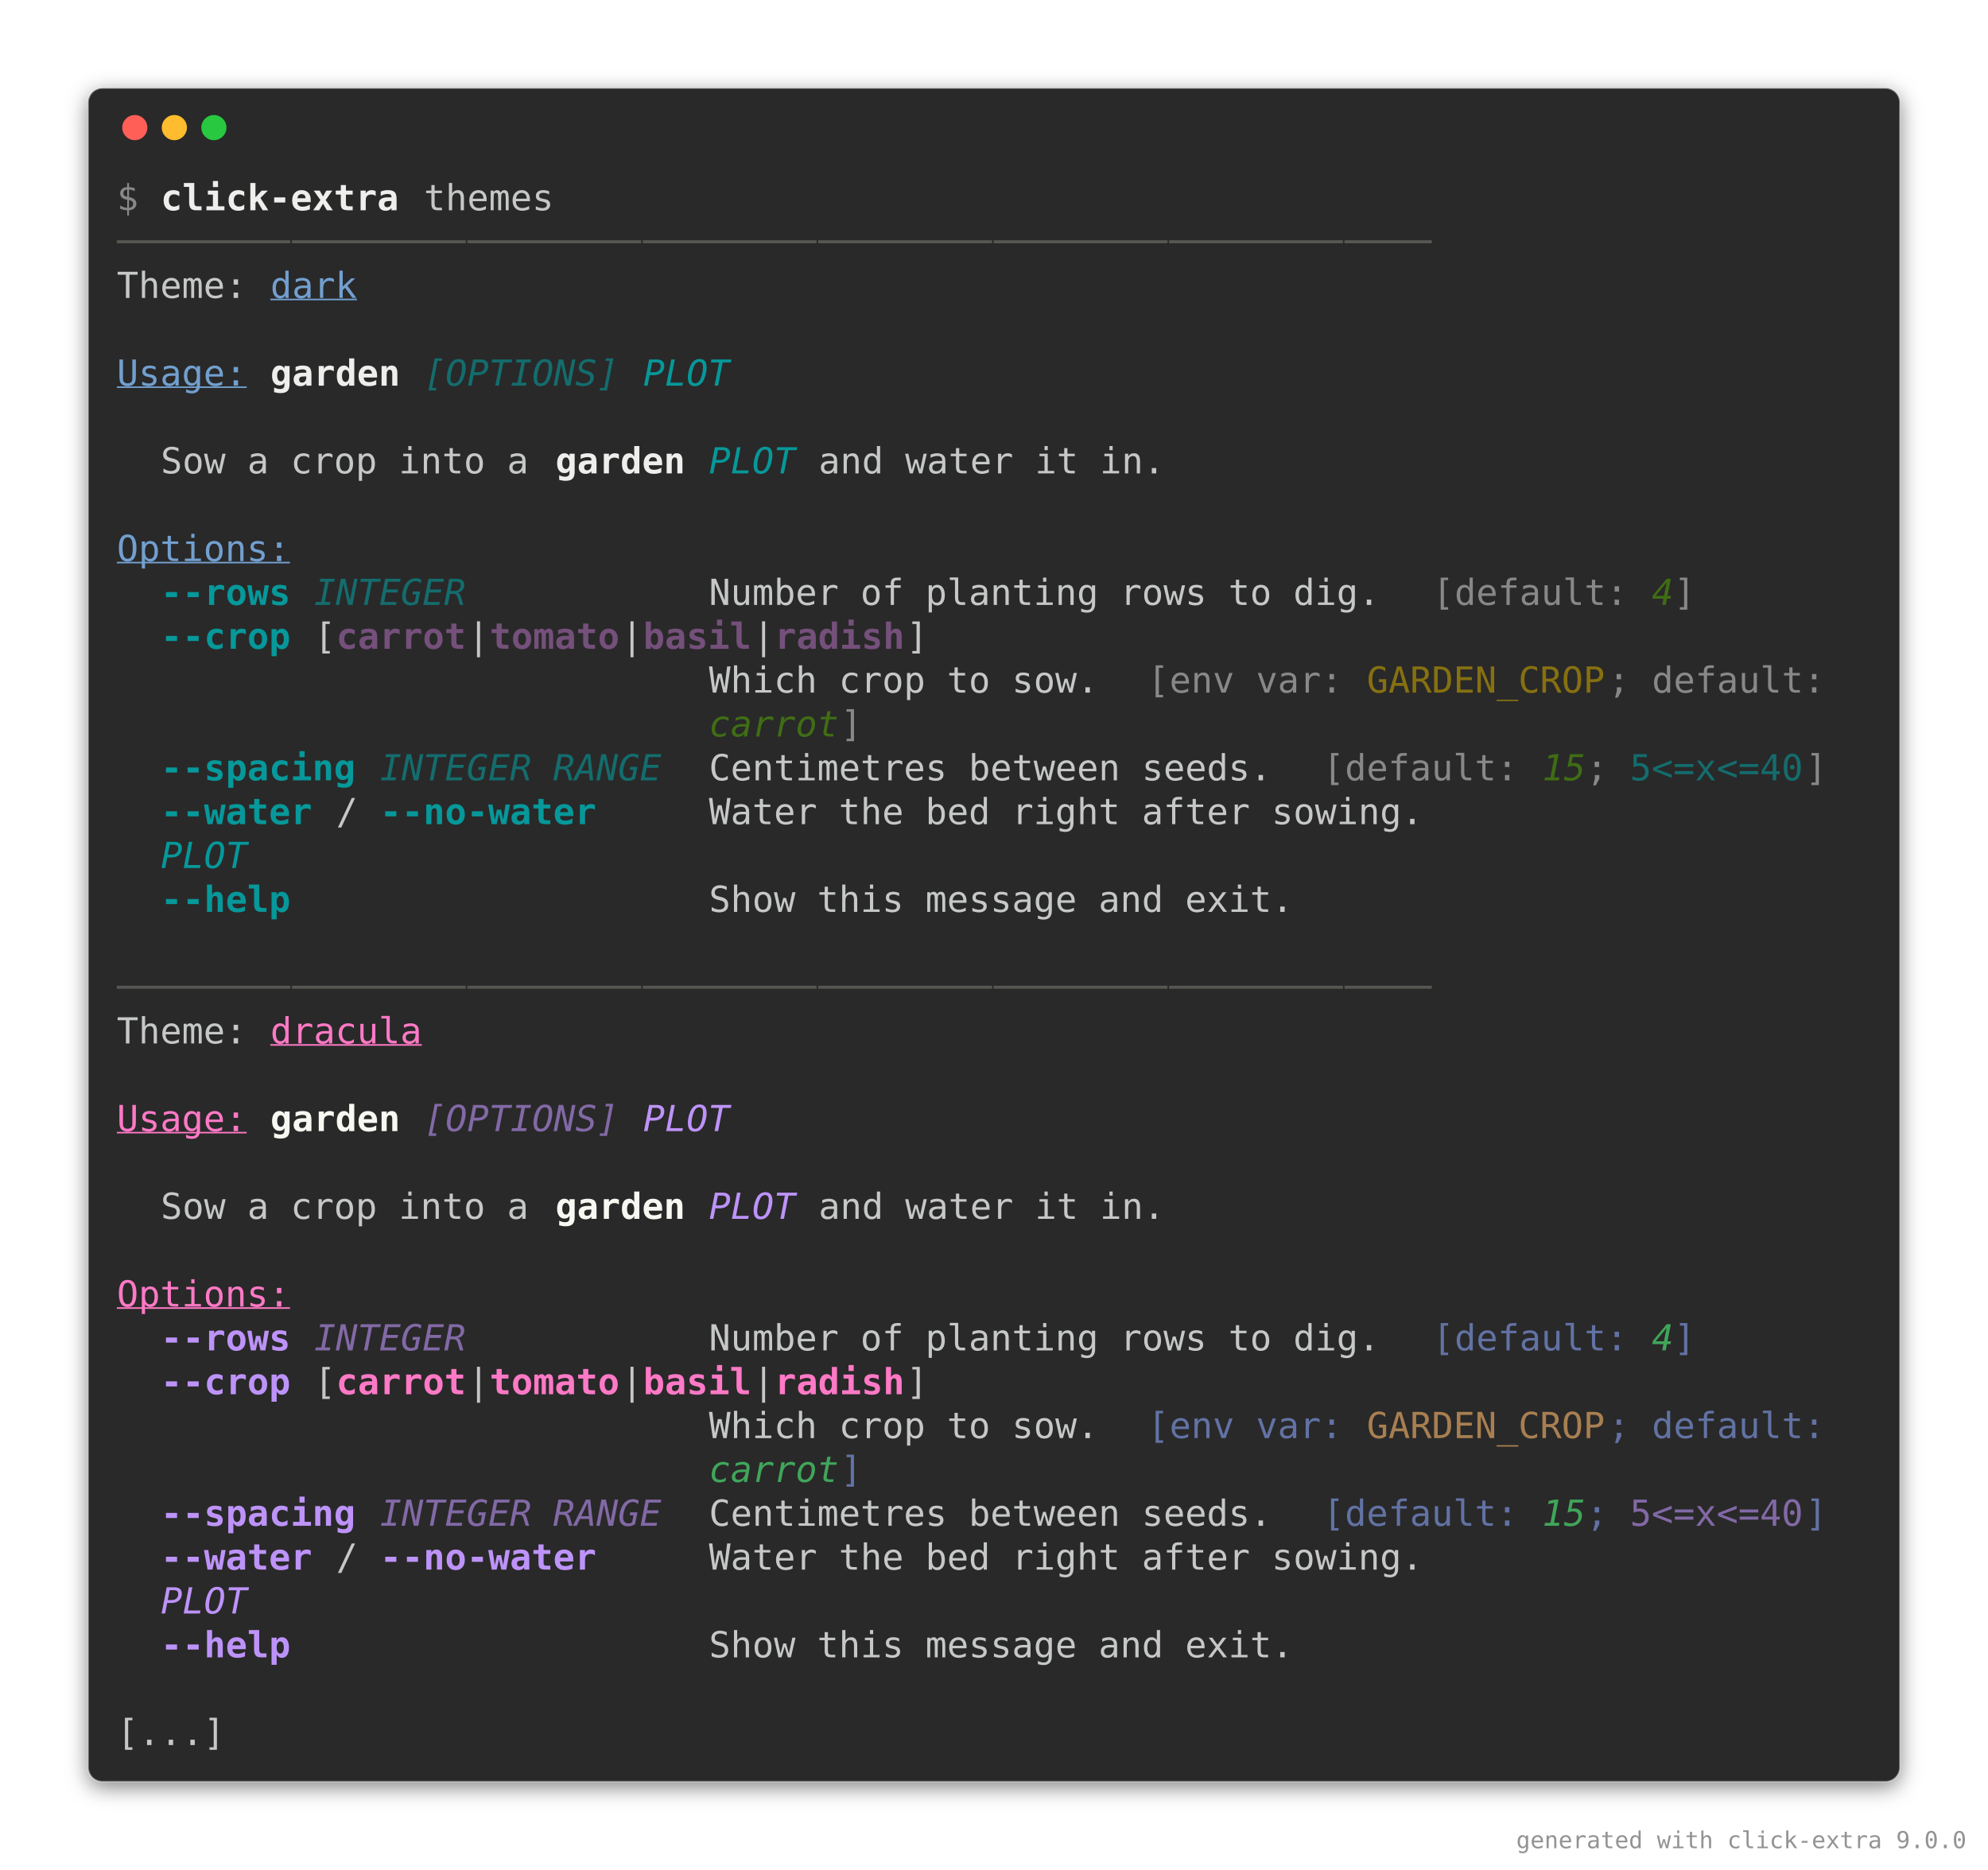
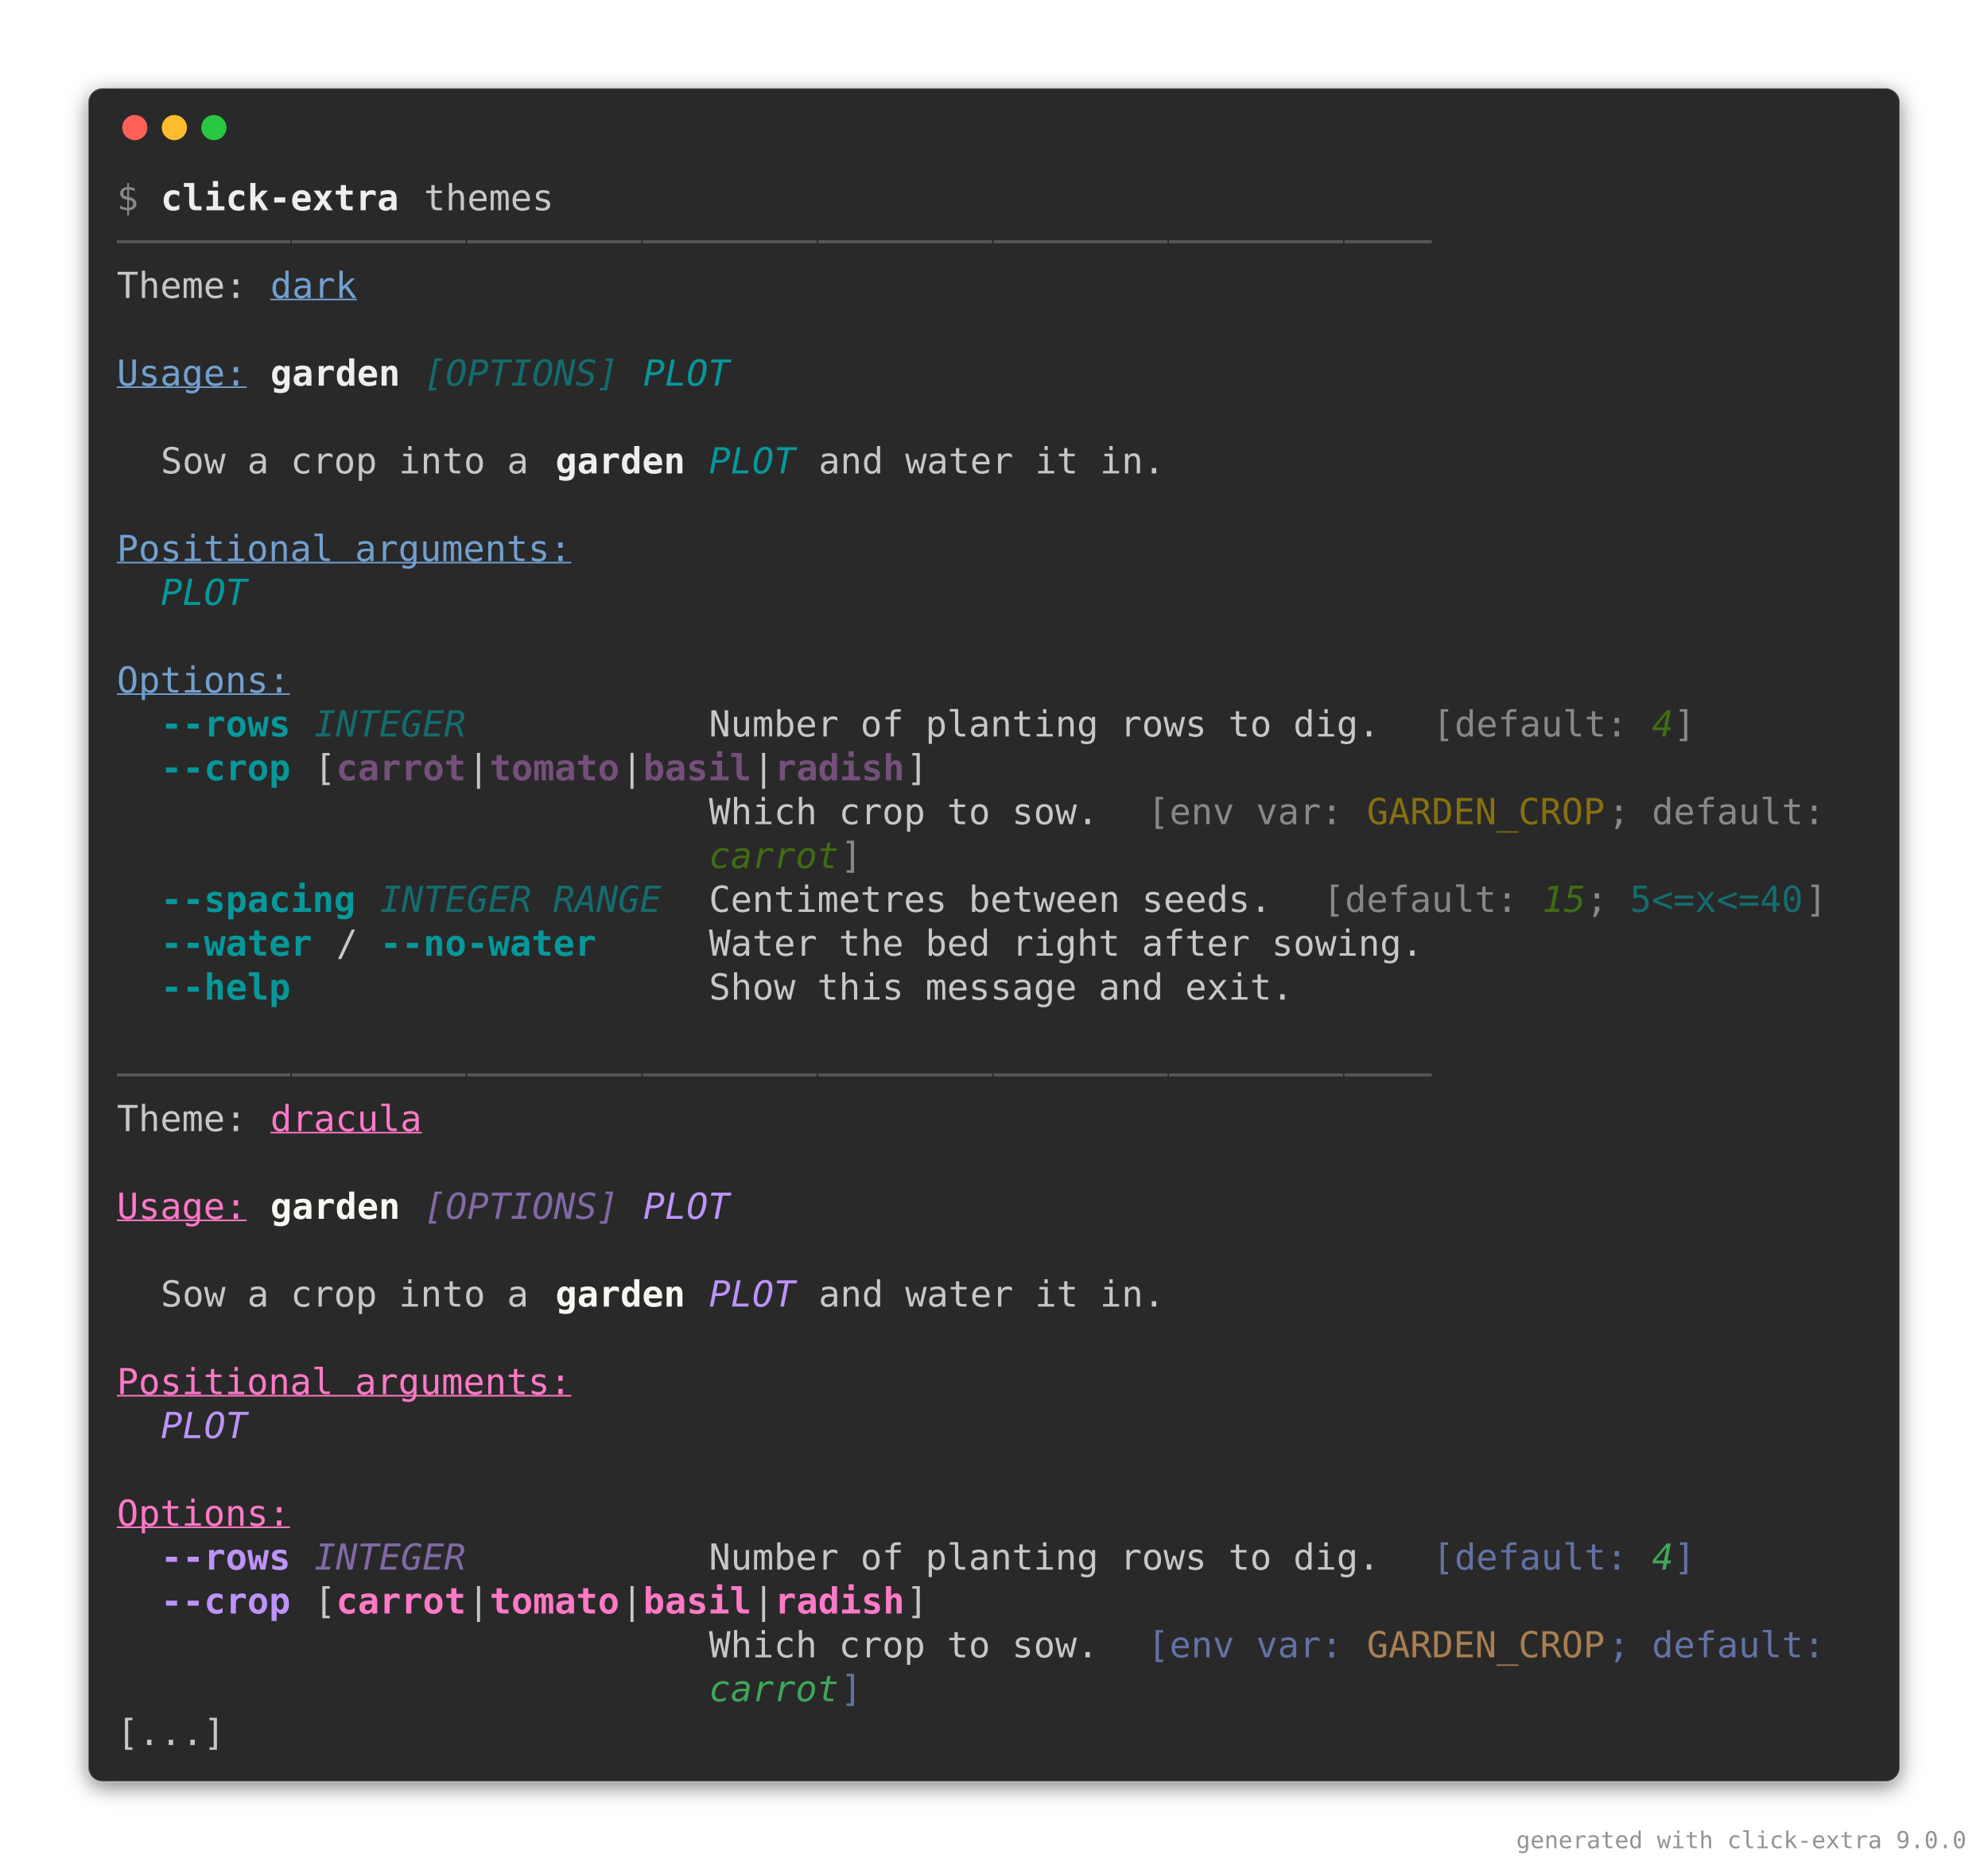
<svg xmlns="http://www.w3.org/2000/svg" viewBox="0 0 1106 1040.4">
  <style>
    .theme-gallery-screen-matrix {
        font-family: 'Fira Code', 'Cascadia Code', Menlo, Consolas, monospace;
        font-size: 20px;
        line-height: 24.4px;
        font-variant-east-asian: full-width;
    }
    .theme-gallery-screen-title {
        font-size: 18px;
        font-weight: bold;
        font-family: 'Fira Code', 'Cascadia Code', Menlo, Consolas, monospace;
    }
    .theme-gallery-screen-r1 { fill: #878887 }
    .theme-gallery-screen-r2 { fill: #eeeeec;font-weight: bold }
    .theme-gallery-screen-r3 { fill: #c5c8c6 }
    .theme-gallery-screen-r4 { fill: #555753 }
    .theme-gallery-screen-r5 { fill: #729fcf;text-decoration: underline }
    .theme-gallery-screen-r6 { fill: #146c6d;font-style: italic }
    .theme-gallery-screen-r7 { fill: #06989a;font-style: italic }
    .theme-gallery-screen-r8 { fill: #06989a;font-weight: bold }
    .theme-gallery-screen-r9 { fill: #3f6d14;font-style: italic }
    .theme-gallery-screen-r10 { fill: #75507b;font-weight: bold }
    .theme-gallery-screen-r11 { fill: #867010 }
    .theme-gallery-screen-r12 { fill: #146c6d }
    .theme-gallery-screen-r13 { fill: #ff79c6;text-decoration: underline }
    .theme-gallery-screen-r14 { fill: #f8f8f2;font-weight: bold }
    .theme-gallery-screen-r15 { fill: #8269a6;font-style: italic }
    .theme-gallery-screen-r16 { fill: #bd93f9;font-style: italic }
    .theme-gallery-screen-r17 { fill: #bd93f9;font-weight: bold }
    .theme-gallery-screen-r18 { fill: #6272a4 }
    .theme-gallery-screen-r19 { fill: #40a65a;font-style: italic }
    .theme-gallery-screen-r20 { fill: #ff79c6;font-weight: bold }
    .theme-gallery-screen-r21 { fill: #a97f51 }
-     .theme-gallery-screen-r22 { fill: #8269a6 }
</style>
  <defs>
    <clipPath id="theme-gallery-screen-clip">
      <rect x="65" y="97" width="976" height="878.4" />
    </clipPath>
    <filter id="theme-gallery-screen-shadow" x="-50%" y="-50%" width="200%" height="200%">
      <feGaussianBlur in="SourceAlpha" stdDeviation="6" />
      <feOffset dx="0" dy="3" result="cast" />
      <feFlood flood-color="rgba(0,0,0,0.5)" />
      <feComposite in2="cast" operator="in" result="shadow" />
      <feComposite in="shadow" in2="SourceAlpha" operator="out" />
    </filter>
  </defs>
  <rect filter="url(#theme-gallery-screen-shadow)" x="49" y="49" width="1008" height="942.4" rx="8" />
  <rect fill="#292929" stroke="rgba(255,255,255,0.35)" stroke-width="1" x="49" y="49" width="1008" height="942.4" rx="8" />
  <g transform="translate(49, 49)">
    <g transform="translate(26,22)">
      <circle cx="0" cy="0" r="7" fill="#ff5f57" />
      <circle cx="22" cy="0" r="7" fill="#febc2e" />
      <circle cx="44" cy="0" r="7" fill="#28c840" />
    </g>
  </g>
  <g clip-path="url(#theme-gallery-screen-clip)">
    <g transform="translate(65, 97)">
      <g class="theme-gallery-screen-matrix" font-family="monospace" font-size="20" fill="#c5c8c6">
        <text class="theme-gallery-screen-r1" x="0" textLength="12.2" y="20">$</text>
        <text class="theme-gallery-screen-r2" x="24.4" textLength="134.2" y="20">click-extra</text>
        <text class="theme-gallery-screen-r3" x="170.8" textLength="73.2" y="20">themes</text>
        <text class="theme-gallery-screen-r4" x="0" textLength="97.6" y="44.4">────────</text>
        <text class="theme-gallery-screen-r4" x="97.6" textLength="97.6" y="44.4">────────</text>
        <text class="theme-gallery-screen-r4" x="195.2" textLength="97.6" y="44.4">────────</text>
        <text class="theme-gallery-screen-r4" x="292.8" textLength="97.6" y="44.4">────────</text>
        <text class="theme-gallery-screen-r4" x="390.4" textLength="97.6" y="44.4">────────</text>
        <text class="theme-gallery-screen-r4" x="488" textLength="97.6" y="44.4">────────</text>
        <text class="theme-gallery-screen-r4" x="585.6" textLength="97.6" y="44.4">────────</text>
        <text class="theme-gallery-screen-r4" x="683.2" textLength="48.8" y="44.4">────</text>
        <text class="theme-gallery-screen-r3" x="0" textLength="73.2" y="68.8">Theme:</text>
        <text class="theme-gallery-screen-r5" x="85.4" textLength="48.8" y="68.8">dark</text>
        <text class="theme-gallery-screen-r5" x="0" textLength="73.2" y="117.6">Usage:</text>
        <text class="theme-gallery-screen-r2" x="85.4" textLength="73.2" y="117.6">garden</text>
        <text class="theme-gallery-screen-r6" x="170.8" textLength="109.8" y="117.6">[OPTIONS]</text>
        <text class="theme-gallery-screen-r7" x="292.8" textLength="48.8" y="117.6">PLOT</text>
        <text class="theme-gallery-screen-r3" x="24.4" textLength="207.4" y="166.4">Sow a crop into a</text>
        <text class="theme-gallery-screen-r2" x="244" textLength="73.2" y="166.4">garden</text>
        <text class="theme-gallery-screen-r7" x="329.4" textLength="48.8" y="166.4">PLOT</text>
        <text class="theme-gallery-screen-r3" x="390.4" textLength="195.2" y="166.4">and water it in.</text>
-         <text class="theme-gallery-screen-r5" x="0" textLength="97.6" y="215.2">Options:</text>
-         <text class="theme-gallery-screen-r8" x="24.4" textLength="73.2" y="239.6">--rows</text>
-         <text class="theme-gallery-screen-r6" x="109.8" textLength="85.4" y="239.6">INTEGER</text>
-         <text class="theme-gallery-screen-r3" x="329.4" textLength="378.2" y="239.6">Number of planting rows to dig.</text>
-         <text class="theme-gallery-screen-r1" x="732" textLength="12.2" y="239.6">[</text>
-         <text class="theme-gallery-screen-r1" x="744.2" textLength="97.6" y="239.6">default:</text>
-         <text class="theme-gallery-screen-r9" x="854" textLength="12.2" y="239.6">4</text>
-         <text class="theme-gallery-screen-r1" x="866.2" textLength="12.2" y="239.6">]</text>
-         <text class="theme-gallery-screen-r8" x="24.4" textLength="73.2" y="264">--crop</text>
-         <text class="theme-gallery-screen-r3" x="109.8" textLength="12.2" y="264">[</text>
-         <text class="theme-gallery-screen-r10" x="122" textLength="73.2" y="264">carrot</text>
-         <text class="theme-gallery-screen-r3" x="195.2" textLength="12.2" y="264">|</text>
-         <text class="theme-gallery-screen-r10" x="207.4" textLength="73.2" y="264">tomato</text>
-         <text class="theme-gallery-screen-r3" x="280.6" textLength="12.2" y="264">|</text>
-         <text class="theme-gallery-screen-r10" x="292.8" textLength="61" y="264">basil</text>
-         <text class="theme-gallery-screen-r3" x="353.8" textLength="12.2" y="264">|</text>
-         <text class="theme-gallery-screen-r10" x="366" textLength="73.2" y="264">radish</text>
-         <text class="theme-gallery-screen-r3" x="439.2" textLength="12.2" y="264">]</text>
-         <text class="theme-gallery-screen-r3" x="329.4" textLength="219.6" y="288.4">Which crop to sow.</text>
-         <text class="theme-gallery-screen-r1" x="573.4" textLength="12.2" y="288.4">[</text>
-         <text class="theme-gallery-screen-r1" x="585.6" textLength="97.6" y="288.4">env var:</text>
-         <text class="theme-gallery-screen-r11" x="695.4" textLength="134.2" y="288.4">GARDEN_CROP</text>
-         <text class="theme-gallery-screen-r1" x="829.6" textLength="12.2" y="288.4">;</text>
-         <text class="theme-gallery-screen-r1" x="854" textLength="97.6" y="288.4">default:</text>
-         <text class="theme-gallery-screen-r9" x="329.4" textLength="73.2" y="312.8">carrot</text>
-         <text class="theme-gallery-screen-r1" x="402.6" textLength="12.2" y="312.8">]</text>
-         <text class="theme-gallery-screen-r8" x="24.4" textLength="109.8" y="337.2">--spacing</text>
-         <text class="theme-gallery-screen-r6" x="146.4" textLength="158.6" y="337.2">INTEGER RANGE</text>
-         <text class="theme-gallery-screen-r3" x="329.4" textLength="317.2" y="337.2">Centimetres between seeds.</text>
-         <text class="theme-gallery-screen-r1" x="671" textLength="12.2" y="337.2">[</text>
-         <text class="theme-gallery-screen-r1" x="683.2" textLength="97.6" y="337.2">default:</text>
-         <text class="theme-gallery-screen-r9" x="793" textLength="24.4" y="337.2">15</text>
-         <text class="theme-gallery-screen-r1" x="817.4" textLength="12.2" y="337.2">;</text>
-         <text class="theme-gallery-screen-r12" x="841.8" textLength="97.6" y="337.2">5&lt;=x&lt;=40</text>
-         <text class="theme-gallery-screen-r1" x="939.4" textLength="12.2" y="337.2">]</text>
-         <text class="theme-gallery-screen-r8" x="24.4" textLength="85.4" y="361.6">--water</text>
-         <text class="theme-gallery-screen-r3" x="122" textLength="12.2" y="361.6">/</text>
-         <text class="theme-gallery-screen-r8" x="146.4" textLength="122" y="361.6">--no-water</text>
-         <text class="theme-gallery-screen-r3" x="329.4" textLength="402.6" y="361.6">Water the bed right after sowing.</text>
-         <text class="theme-gallery-screen-r7" x="24.4" textLength="48.8" y="386">PLOT</text>
-         <text class="theme-gallery-screen-r8" x="24.4" textLength="73.2" y="410.4">--help</text>
-         <text class="theme-gallery-screen-r3" x="329.4" textLength="329.4" y="410.4">Show this message and exit.</text>
-         <text class="theme-gallery-screen-r4" x="0" textLength="97.6" y="459.2">────────</text>
-         <text class="theme-gallery-screen-r4" x="97.6" textLength="97.6" y="459.2">────────</text>
-         <text class="theme-gallery-screen-r4" x="195.2" textLength="97.6" y="459.2">────────</text>
-         <text class="theme-gallery-screen-r4" x="292.8" textLength="97.6" y="459.2">────────</text>
-         <text class="theme-gallery-screen-r4" x="390.4" textLength="97.6" y="459.2">────────</text>
-         <text class="theme-gallery-screen-r4" x="488" textLength="97.6" y="459.2">────────</text>
-         <text class="theme-gallery-screen-r4" x="585.6" textLength="97.6" y="459.2">────────</text>
-         <text class="theme-gallery-screen-r4" x="683.2" textLength="48.8" y="459.2">────</text>
-         <text class="theme-gallery-screen-r3" x="0" textLength="73.2" y="483.6">Theme:</text>
-         <text class="theme-gallery-screen-r13" x="85.4" textLength="85.4" y="483.6">dracula</text>
-         <text class="theme-gallery-screen-r13" x="0" textLength="73.2" y="532.4">Usage:</text>
-         <text class="theme-gallery-screen-r14" x="85.4" textLength="73.2" y="532.4">garden</text>
-         <text class="theme-gallery-screen-r15" x="170.8" textLength="109.8" y="532.4">[OPTIONS]</text>
-         <text class="theme-gallery-screen-r16" x="292.8" textLength="48.8" y="532.4">PLOT</text>
-         <text class="theme-gallery-screen-r3" x="24.4" textLength="207.4" y="581.2">Sow a crop into a</text>
-         <text class="theme-gallery-screen-r14" x="244" textLength="73.2" y="581.2">garden</text>
-         <text class="theme-gallery-screen-r16" x="329.4" textLength="48.8" y="581.2">PLOT</text>
-         <text class="theme-gallery-screen-r3" x="390.4" textLength="195.2" y="581.2">and water it in.</text>
-         <text class="theme-gallery-screen-r13" x="0" textLength="97.6" y="630">Options:</text>
-         <text class="theme-gallery-screen-r17" x="24.4" textLength="73.2" y="654.4">--rows</text>
-         <text class="theme-gallery-screen-r15" x="109.8" textLength="85.4" y="654.4">INTEGER</text>
-         <text class="theme-gallery-screen-r3" x="329.4" textLength="378.2" y="654.4">Number of planting rows to dig.</text>
-         <text class="theme-gallery-screen-r18" x="732" textLength="12.2" y="654.4">[</text>
-         <text class="theme-gallery-screen-r18" x="744.2" textLength="97.6" y="654.4">default:</text>
-         <text class="theme-gallery-screen-r19" x="854" textLength="12.2" y="654.4">4</text>
-         <text class="theme-gallery-screen-r18" x="866.2" textLength="12.2" y="654.4">]</text>
-         <text class="theme-gallery-screen-r17" x="24.4" textLength="73.2" y="678.8">--crop</text>
-         <text class="theme-gallery-screen-r3" x="109.8" textLength="12.2" y="678.8">[</text>
-         <text class="theme-gallery-screen-r20" x="122" textLength="73.2" y="678.8">carrot</text>
-         <text class="theme-gallery-screen-r3" x="195.2" textLength="12.2" y="678.8">|</text>
-         <text class="theme-gallery-screen-r20" x="207.4" textLength="73.2" y="678.8">tomato</text>
-         <text class="theme-gallery-screen-r3" x="280.6" textLength="12.2" y="678.8">|</text>
-         <text class="theme-gallery-screen-r20" x="292.8" textLength="61" y="678.8">basil</text>
-         <text class="theme-gallery-screen-r3" x="353.8" textLength="12.2" y="678.8">|</text>
-         <text class="theme-gallery-screen-r20" x="366" textLength="73.2" y="678.8">radish</text>
-         <text class="theme-gallery-screen-r3" x="439.2" textLength="12.2" y="678.8">]</text>
-         <text class="theme-gallery-screen-r3" x="329.4" textLength="219.6" y="703.2">Which crop to sow.</text>
-         <text class="theme-gallery-screen-r18" x="573.4" textLength="12.2" y="703.2">[</text>
-         <text class="theme-gallery-screen-r18" x="585.6" textLength="97.6" y="703.2">env var:</text>
-         <text class="theme-gallery-screen-r21" x="695.4" textLength="134.2" y="703.2">GARDEN_CROP</text>
-         <text class="theme-gallery-screen-r18" x="829.6" textLength="12.2" y="703.2">;</text>
-         <text class="theme-gallery-screen-r18" x="854" textLength="97.6" y="703.2">default:</text>
-         <text class="theme-gallery-screen-r19" x="329.4" textLength="73.2" y="727.6">carrot</text>
-         <text class="theme-gallery-screen-r18" x="402.6" textLength="12.2" y="727.6">]</text>
-         <text class="theme-gallery-screen-r17" x="24.4" textLength="109.8" y="752">--spacing</text>
-         <text class="theme-gallery-screen-r15" x="146.4" textLength="158.6" y="752">INTEGER RANGE</text>
-         <text class="theme-gallery-screen-r3" x="329.4" textLength="317.2" y="752">Centimetres between seeds.</text>
-         <text class="theme-gallery-screen-r18" x="671" textLength="12.2" y="752">[</text>
-         <text class="theme-gallery-screen-r18" x="683.2" textLength="97.6" y="752">default:</text>
-         <text class="theme-gallery-screen-r19" x="793" textLength="24.4" y="752">15</text>
-         <text class="theme-gallery-screen-r18" x="817.4" textLength="12.2" y="752">;</text>
-         <text class="theme-gallery-screen-r22" x="841.8" textLength="97.6" y="752">5&lt;=x&lt;=40</text>
-         <text class="theme-gallery-screen-r18" x="939.4" textLength="12.2" y="752">]</text>
-         <text class="theme-gallery-screen-r17" x="24.4" textLength="85.4" y="776.4">--water</text>
-         <text class="theme-gallery-screen-r3" x="122" textLength="12.2" y="776.4">/</text>
-         <text class="theme-gallery-screen-r17" x="146.4" textLength="122" y="776.4">--no-water</text>
-         <text class="theme-gallery-screen-r3" x="329.4" textLength="402.6" y="776.4">Water the bed right after sowing.</text>
-         <text class="theme-gallery-screen-r16" x="24.4" textLength="48.8" y="800.8">PLOT</text>
-         <text class="theme-gallery-screen-r17" x="24.4" textLength="73.2" y="825.2">--help</text>
-         <text class="theme-gallery-screen-r3" x="329.4" textLength="329.4" y="825.2">Show this message and exit.</text>
+         <text class="theme-gallery-screen-r5" x="0" textLength="256.2" y="215.2">Positional arguments:</text>
+         <text class="theme-gallery-screen-r7" x="24.4" textLength="48.8" y="239.6">PLOT</text>
+         <text class="theme-gallery-screen-r5" x="0" textLength="97.6" y="288.4">Options:</text>
+         <text class="theme-gallery-screen-r8" x="24.4" textLength="73.2" y="312.8">--rows</text>
+         <text class="theme-gallery-screen-r6" x="109.8" textLength="85.4" y="312.8">INTEGER</text>
+         <text class="theme-gallery-screen-r3" x="329.4" textLength="378.2" y="312.8">Number of planting rows to dig.</text>
+         <text class="theme-gallery-screen-r1" x="732" textLength="12.2" y="312.8">[</text>
+         <text class="theme-gallery-screen-r1" x="744.2" textLength="97.6" y="312.8">default:</text>
+         <text class="theme-gallery-screen-r9" x="854" textLength="12.2" y="312.8">4</text>
+         <text class="theme-gallery-screen-r1" x="866.2" textLength="12.2" y="312.8">]</text>
+         <text class="theme-gallery-screen-r8" x="24.4" textLength="73.2" y="337.2">--crop</text>
+         <text class="theme-gallery-screen-r3" x="109.8" textLength="12.2" y="337.2">[</text>
+         <text class="theme-gallery-screen-r10" x="122" textLength="73.2" y="337.2">carrot</text>
+         <text class="theme-gallery-screen-r3" x="195.2" textLength="12.2" y="337.2">|</text>
+         <text class="theme-gallery-screen-r10" x="207.4" textLength="73.2" y="337.2">tomato</text>
+         <text class="theme-gallery-screen-r3" x="280.6" textLength="12.2" y="337.2">|</text>
+         <text class="theme-gallery-screen-r10" x="292.8" textLength="61" y="337.2">basil</text>
+         <text class="theme-gallery-screen-r3" x="353.8" textLength="12.2" y="337.2">|</text>
+         <text class="theme-gallery-screen-r10" x="366" textLength="73.2" y="337.2">radish</text>
+         <text class="theme-gallery-screen-r3" x="439.2" textLength="12.2" y="337.2">]</text>
+         <text class="theme-gallery-screen-r3" x="329.4" textLength="219.6" y="361.6">Which crop to sow.</text>
+         <text class="theme-gallery-screen-r1" x="573.4" textLength="12.2" y="361.6">[</text>
+         <text class="theme-gallery-screen-r1" x="585.6" textLength="97.6" y="361.6">env var:</text>
+         <text class="theme-gallery-screen-r11" x="695.4" textLength="134.2" y="361.6">GARDEN_CROP</text>
+         <text class="theme-gallery-screen-r1" x="829.6" textLength="12.2" y="361.6">;</text>
+         <text class="theme-gallery-screen-r1" x="854" textLength="97.6" y="361.6">default:</text>
+         <text class="theme-gallery-screen-r9" x="329.4" textLength="73.2" y="386">carrot</text>
+         <text class="theme-gallery-screen-r1" x="402.6" textLength="12.2" y="386">]</text>
+         <text class="theme-gallery-screen-r8" x="24.4" textLength="109.8" y="410.4">--spacing</text>
+         <text class="theme-gallery-screen-r6" x="146.4" textLength="158.6" y="410.4">INTEGER RANGE</text>
+         <text class="theme-gallery-screen-r3" x="329.4" textLength="317.2" y="410.4">Centimetres between seeds.</text>
+         <text class="theme-gallery-screen-r1" x="671" textLength="12.2" y="410.4">[</text>
+         <text class="theme-gallery-screen-r1" x="683.2" textLength="97.6" y="410.4">default:</text>
+         <text class="theme-gallery-screen-r9" x="793" textLength="24.4" y="410.4">15</text>
+         <text class="theme-gallery-screen-r1" x="817.4" textLength="12.2" y="410.4">;</text>
+         <text class="theme-gallery-screen-r12" x="841.8" textLength="97.6" y="410.4">5&lt;=x&lt;=40</text>
+         <text class="theme-gallery-screen-r1" x="939.4" textLength="12.2" y="410.4">]</text>
+         <text class="theme-gallery-screen-r8" x="24.4" textLength="85.4" y="434.8">--water</text>
+         <text class="theme-gallery-screen-r3" x="122" textLength="12.2" y="434.8">/</text>
+         <text class="theme-gallery-screen-r8" x="146.4" textLength="122" y="434.8">--no-water</text>
+         <text class="theme-gallery-screen-r3" x="329.4" textLength="402.6" y="434.8">Water the bed right after sowing.</text>
+         <text class="theme-gallery-screen-r8" x="24.4" textLength="73.2" y="459.2">--help</text>
+         <text class="theme-gallery-screen-r3" x="329.4" textLength="329.4" y="459.2">Show this message and exit.</text>
+         <text class="theme-gallery-screen-r4" x="0" textLength="97.6" y="508">────────</text>
+         <text class="theme-gallery-screen-r4" x="97.6" textLength="97.6" y="508">────────</text>
+         <text class="theme-gallery-screen-r4" x="195.2" textLength="97.6" y="508">────────</text>
+         <text class="theme-gallery-screen-r4" x="292.8" textLength="97.6" y="508">────────</text>
+         <text class="theme-gallery-screen-r4" x="390.4" textLength="97.6" y="508">────────</text>
+         <text class="theme-gallery-screen-r4" x="488" textLength="97.6" y="508">────────</text>
+         <text class="theme-gallery-screen-r4" x="585.6" textLength="97.6" y="508">────────</text>
+         <text class="theme-gallery-screen-r4" x="683.2" textLength="48.8" y="508">────</text>
+         <text class="theme-gallery-screen-r3" x="0" textLength="73.2" y="532.4">Theme:</text>
+         <text class="theme-gallery-screen-r13" x="85.4" textLength="85.4" y="532.4">dracula</text>
+         <text class="theme-gallery-screen-r13" x="0" textLength="73.2" y="581.2">Usage:</text>
+         <text class="theme-gallery-screen-r14" x="85.4" textLength="73.2" y="581.2">garden</text>
+         <text class="theme-gallery-screen-r15" x="170.8" textLength="109.8" y="581.2">[OPTIONS]</text>
+         <text class="theme-gallery-screen-r16" x="292.8" textLength="48.8" y="581.2">PLOT</text>
+         <text class="theme-gallery-screen-r3" x="24.4" textLength="207.4" y="630">Sow a crop into a</text>
+         <text class="theme-gallery-screen-r14" x="244" textLength="73.2" y="630">garden</text>
+         <text class="theme-gallery-screen-r16" x="329.4" textLength="48.8" y="630">PLOT</text>
+         <text class="theme-gallery-screen-r3" x="390.4" textLength="195.2" y="630">and water it in.</text>
+         <text class="theme-gallery-screen-r13" x="0" textLength="256.2" y="678.8">Positional arguments:</text>
+         <text class="theme-gallery-screen-r16" x="24.4" textLength="48.8" y="703.2">PLOT</text>
+         <text class="theme-gallery-screen-r13" x="0" textLength="97.6" y="752">Options:</text>
+         <text class="theme-gallery-screen-r17" x="24.4" textLength="73.2" y="776.4">--rows</text>
+         <text class="theme-gallery-screen-r15" x="109.8" textLength="85.4" y="776.4">INTEGER</text>
+         <text class="theme-gallery-screen-r3" x="329.4" textLength="378.2" y="776.4">Number of planting rows to dig.</text>
+         <text class="theme-gallery-screen-r18" x="732" textLength="12.2" y="776.4">[</text>
+         <text class="theme-gallery-screen-r18" x="744.2" textLength="97.6" y="776.4">default:</text>
+         <text class="theme-gallery-screen-r19" x="854" textLength="12.2" y="776.4">4</text>
+         <text class="theme-gallery-screen-r18" x="866.2" textLength="12.2" y="776.4">]</text>
+         <text class="theme-gallery-screen-r17" x="24.4" textLength="73.2" y="800.8">--crop</text>
+         <text class="theme-gallery-screen-r3" x="109.8" textLength="12.2" y="800.8">[</text>
+         <text class="theme-gallery-screen-r20" x="122" textLength="73.2" y="800.8">carrot</text>
+         <text class="theme-gallery-screen-r3" x="195.2" textLength="12.2" y="800.8">|</text>
+         <text class="theme-gallery-screen-r20" x="207.4" textLength="73.2" y="800.8">tomato</text>
+         <text class="theme-gallery-screen-r3" x="280.6" textLength="12.2" y="800.8">|</text>
+         <text class="theme-gallery-screen-r20" x="292.8" textLength="61" y="800.8">basil</text>
+         <text class="theme-gallery-screen-r3" x="353.8" textLength="12.2" y="800.8">|</text>
+         <text class="theme-gallery-screen-r20" x="366" textLength="73.2" y="800.8">radish</text>
+         <text class="theme-gallery-screen-r3" x="439.2" textLength="12.2" y="800.8">]</text>
+         <text class="theme-gallery-screen-r3" x="329.4" textLength="219.6" y="825.2">Which crop to sow.</text>
+         <text class="theme-gallery-screen-r18" x="573.4" textLength="12.2" y="825.2">[</text>
+         <text class="theme-gallery-screen-r18" x="585.6" textLength="97.6" y="825.2">env var:</text>
+         <text class="theme-gallery-screen-r21" x="695.4" textLength="134.2" y="825.2">GARDEN_CROP</text>
+         <text class="theme-gallery-screen-r18" x="829.6" textLength="12.2" y="825.2">;</text>
+         <text class="theme-gallery-screen-r18" x="854" textLength="97.6" y="825.2">default:</text>
+         <text class="theme-gallery-screen-r19" x="329.4" textLength="73.2" y="849.6">carrot</text>
+         <text class="theme-gallery-screen-r18" x="402.6" textLength="12.2" y="849.6">]</text>
        <text class="theme-gallery-screen-r3" x="0" textLength="61" y="874">[...]</text>
      </g>
    </g>
  </g>
  <text class="watermark" x="1094" y="1028.4" text-anchor="end" fill="rgba(128,128,128,0.85)" font-family="'Fira Code', 'Cascadia Code', Menlo, Consolas, monospace" font-size="13">generated with click-extra 9.0.0</text>
</svg>
